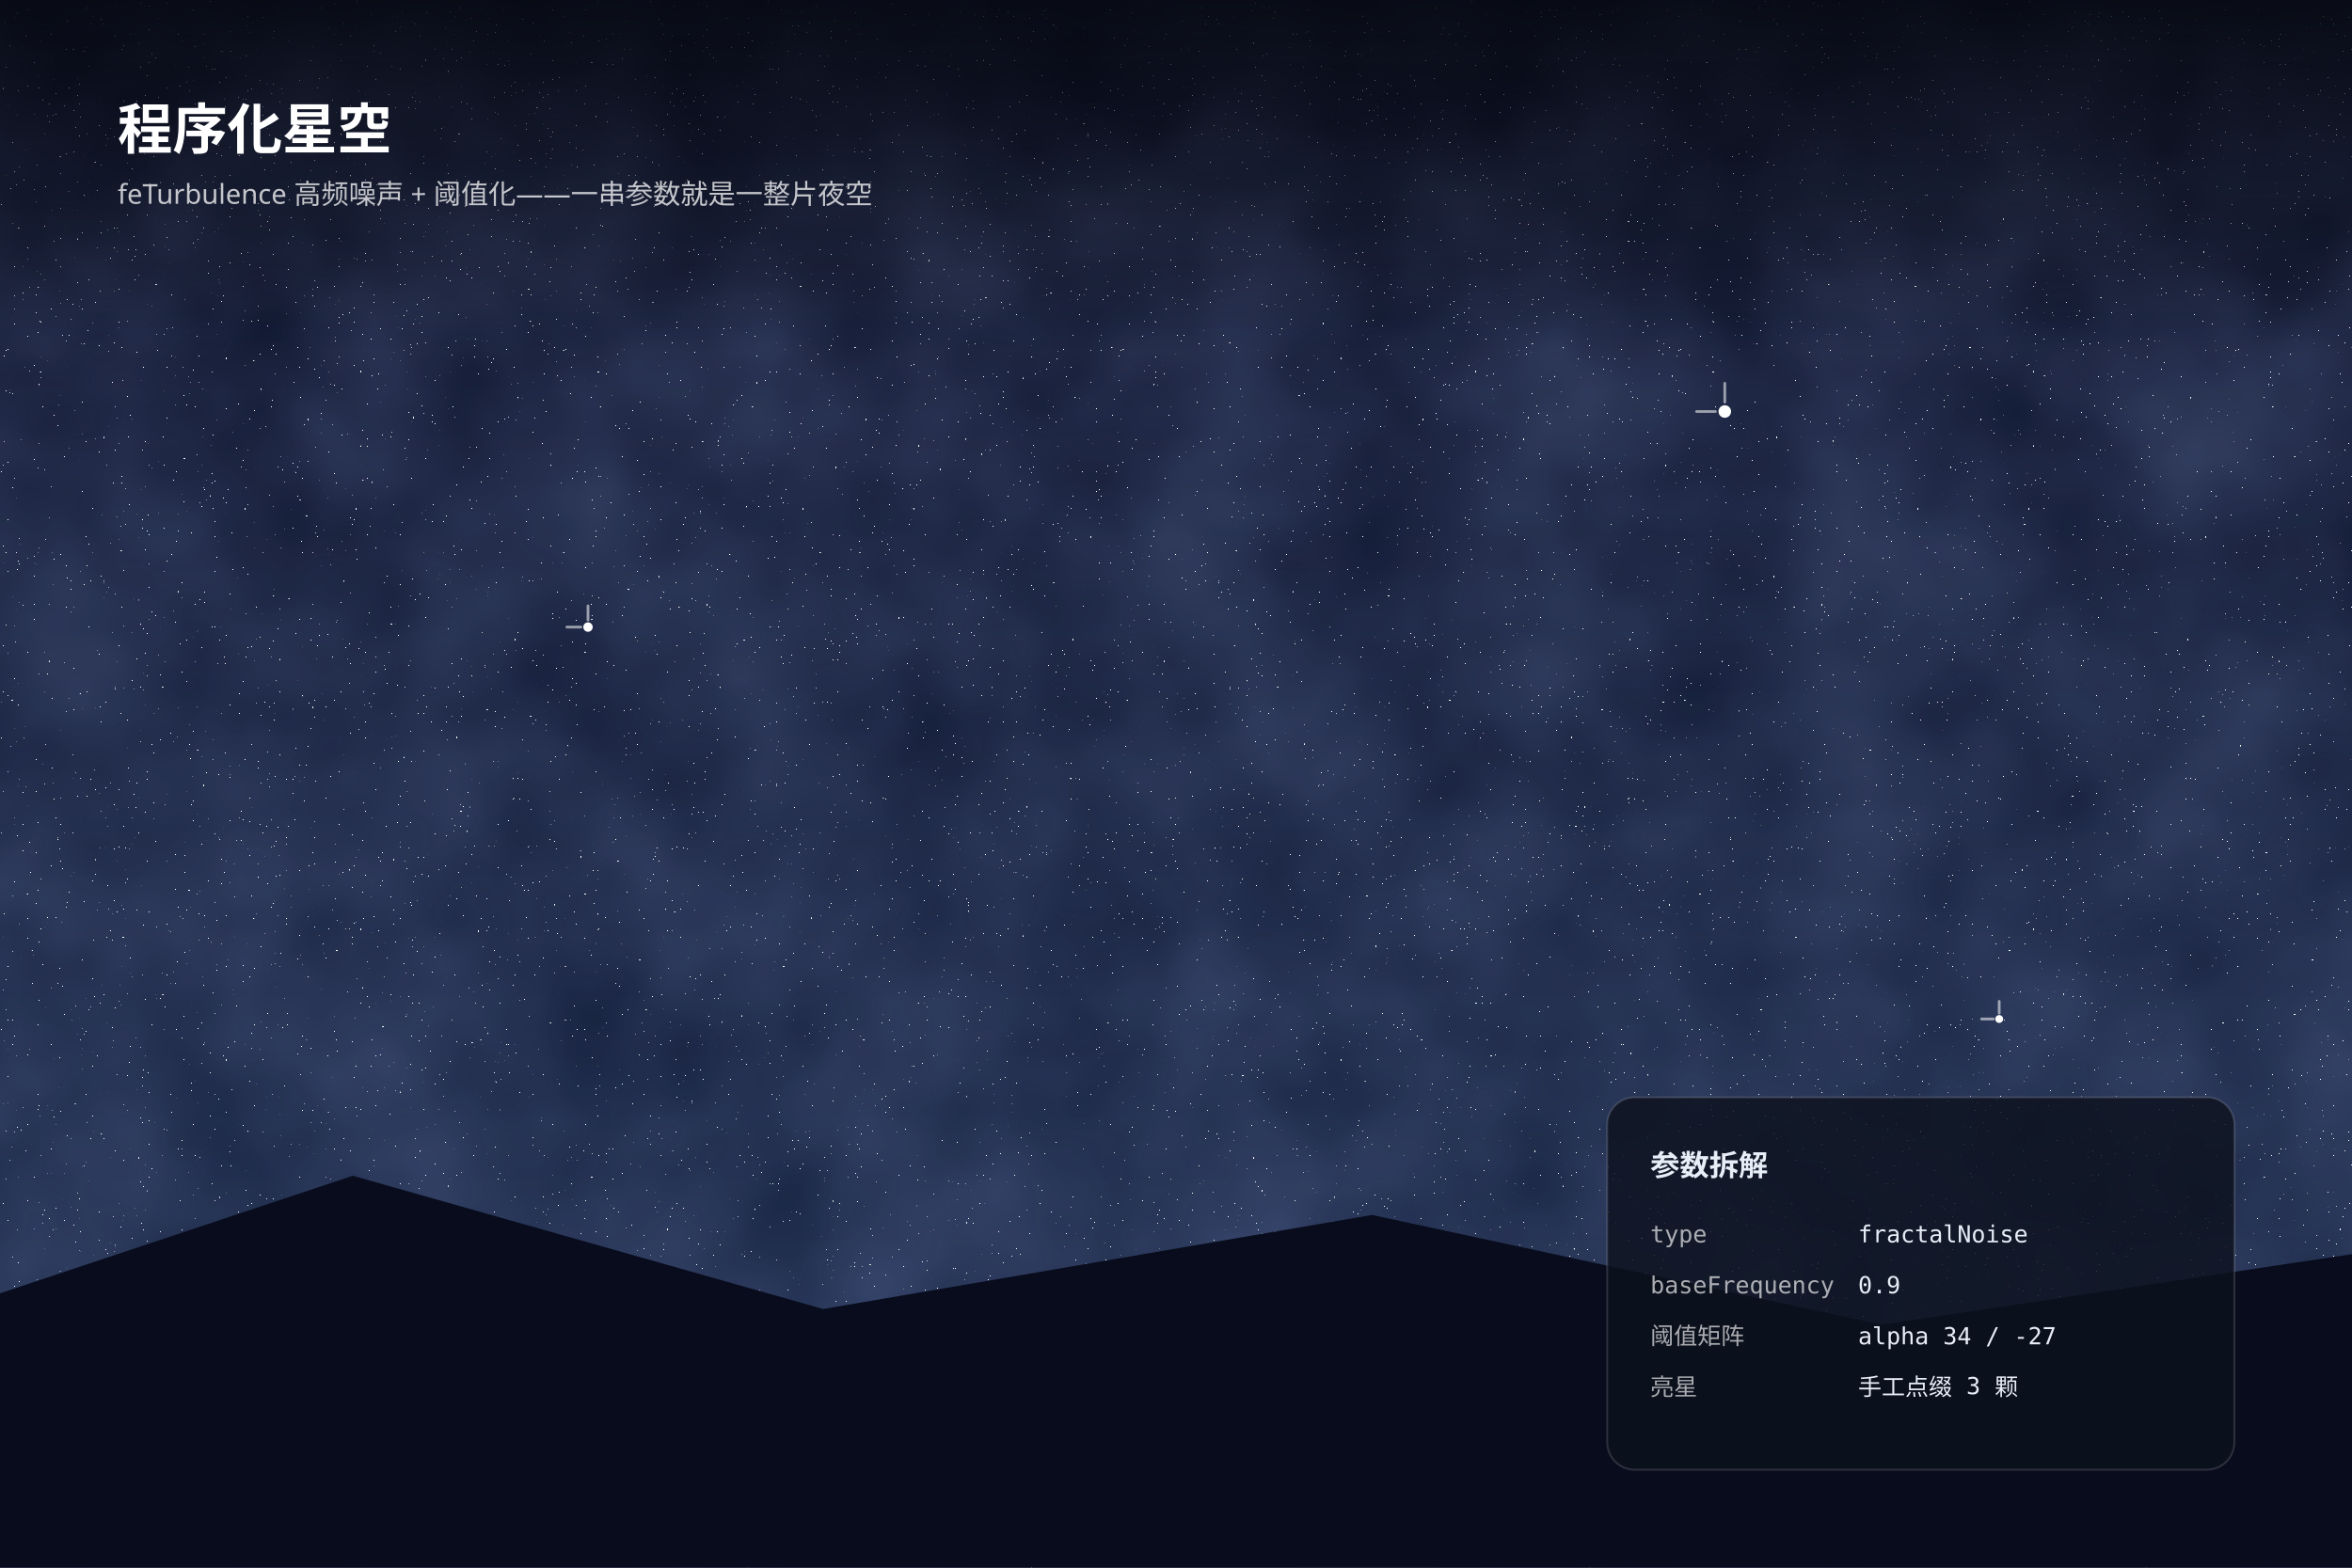
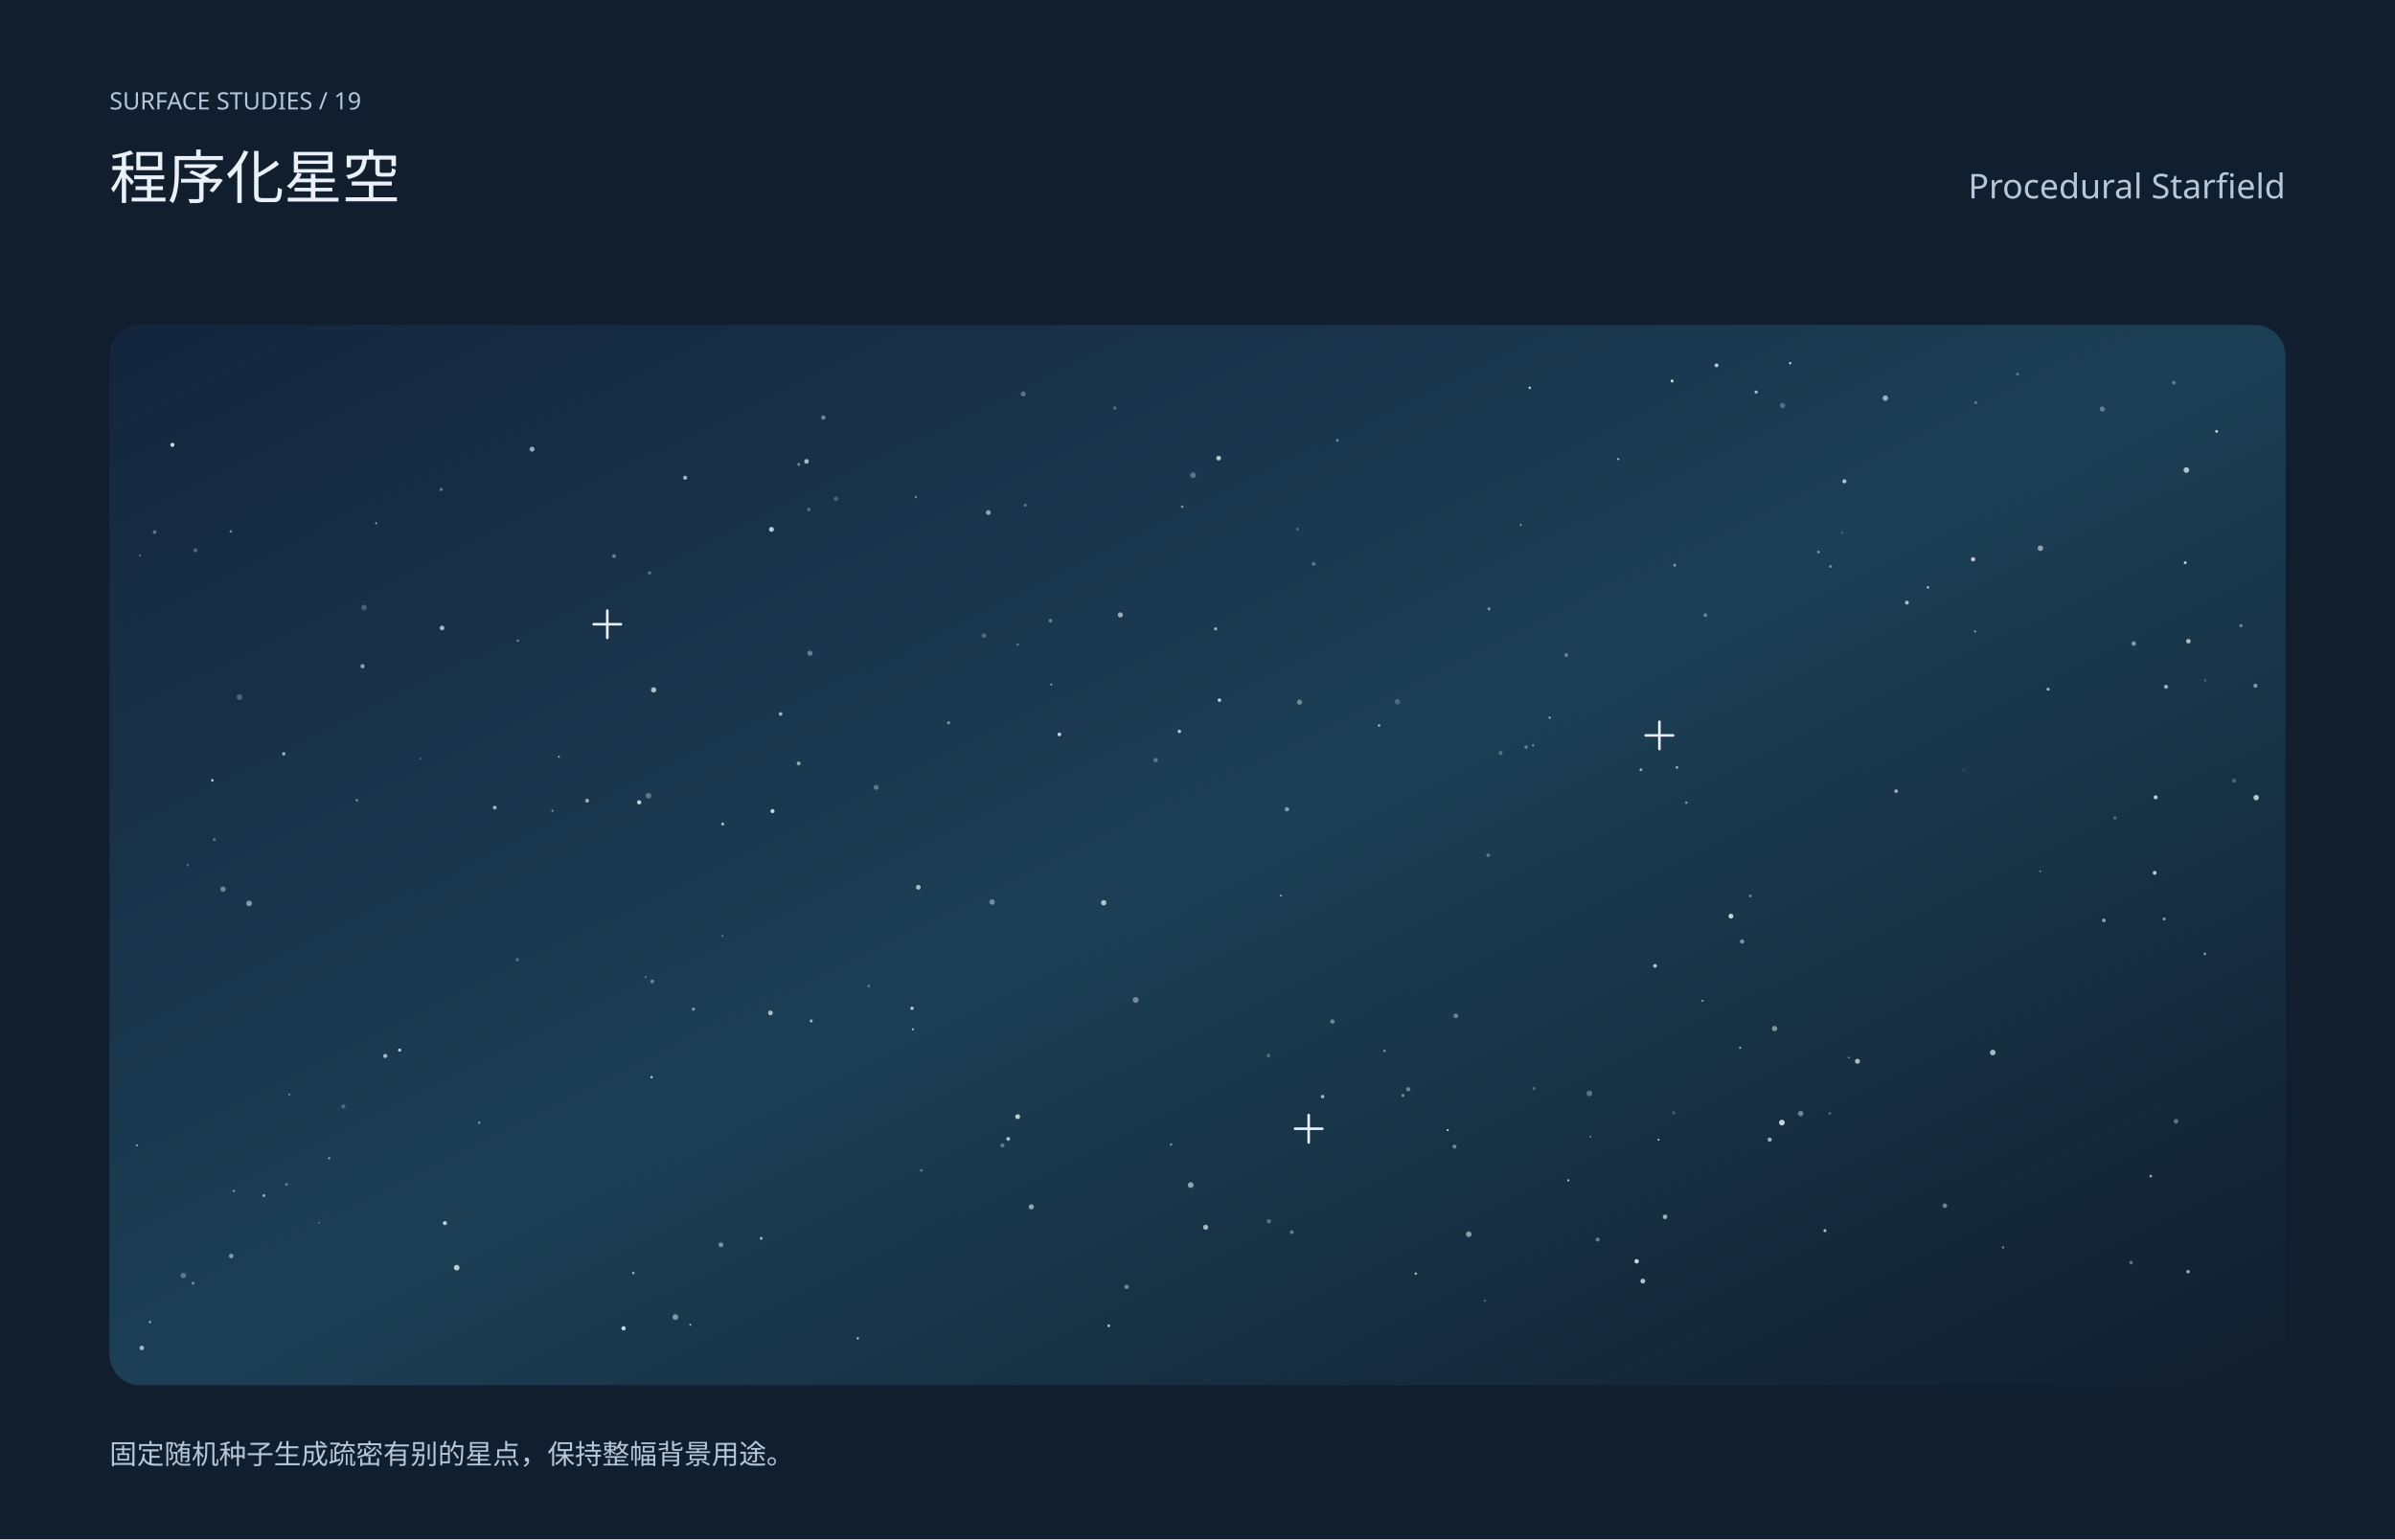
- <svg xmlns="http://www.w3.org/2000/svg" width="1200" height="800" viewBox="0 0 1200 800" font-family="PingFang SC, Hiragino Sans GB, Microsoft YaHei, sans-serif">
+ <svg xmlns="http://www.w3.org/2000/svg" width="1400" height="900" viewBox="0 0 1400 900" role="img" aria-labelledby="title desc" font-family="PingFang SC, Microsoft YaHei, sans-serif">
+   <rect x="0" y="0" width="1400" height="900" fill="#111e2d" />
+   <text x="64" y="64" font-size="14" fill="#b5c7d9" text-anchor="start">SURFACE STUDIES / 19</text>
+   <text x="64" y="116" font-size="34" fill="#e9f0fa" text-anchor="start">程序化星空</text>
+   <text x="1336" y="116" font-size="20" fill="#b5c7d9" text-anchor="end">Procedural Starfield</text>
  <defs>
-     <linearGradient id="sky" x1="0" y1="0" x2="0" y2="1">
-       <stop offset="0" stop-color="#0b1026" />
-       <stop offset="1" stop-color="#1b2a4a" />
-     </linearGradient>
-     <filter id="stars" x="0" y="0" width="100%" height="100%">
-       <feTurbulence type="fractalNoise" baseFrequency="0.9" numOctaves="2" seed="11" result="n" />
-       <feColorMatrix in="n" type="matrix" values="0 0 0 0 1  0 0 0 0 1  0 0 0 0 1  0 0 0 34 -27" />
-     </filter>
-     <filter id="neb" x="0" y="0" width="100%" height="100%">
-       <feTurbulence type="fractalNoise" baseFrequency="0.012" numOctaves="3" seed="4" />
-       <feColorMatrix type="matrix" values="0 0 0 0 0.35  0 0 0 0 0.45  0 0 0 0 0.9  0 0 0 0.5 0" />
-     </filter>
-     <linearGradient id="skyfade" x1="0" y1="0" x2="0" y2="1">
-       <stop offset="0" stop-color="#05070f" stop-opacity="0.85" />
-       <stop offset="1" stop-color="#05070f" stop-opacity="0" />
-     </linearGradient>
+     <clipPath id="stage">
+       <rect x="64" y="190" width="1272" height="620" rx="18" />
+     </clipPath>
  </defs>
-   <rect width="1200" height="800" fill="url(#sky)" />
-   <rect width="1200" height="800" filter="url(#neb)" opacity="0.5" />
-   <rect width="1200" height="800" filter="url(#stars)" />
-   <rect width="1200" height="180" fill="url(#skyfade)" />
-   <circle cx="880" cy="210" r="3.2" fill="#fff" />
-   <path d="M 880 195.6 v 9.6 M 865.6 210 h 9.6" stroke="rgba(255,255,255,0.55)" stroke-width="1.4" stroke-linecap="round" />
-   <circle cx="300" cy="320" r="2.4" fill="#fff" />
-   <path d="M 300 309.2 v 7.2 M 289.2 320 h 7.2" stroke="rgba(255,255,255,0.55)" stroke-width="1.4" stroke-linecap="round" />
-   <circle cx="1020" cy="520" r="2" fill="#fff" />
-   <path d="M 1020 511 v 6 M 1011 520 h 6" stroke="rgba(255,255,255,0.55)" stroke-width="1.4" stroke-linecap="round" />
-   <path d="M 0 660 L 180 600 L 420 668 L 700 620 L 960 676 L 1200 640 V 800 H 0 Z" fill="#080c1c" />
-   <text x="60" y="76" font-size="28" fill="#ffffff" text-anchor="start" font-weight="700">程序化星空</text>
-   <text x="60" y="104" font-size="14" fill="rgba(255,255,255,0.75)" text-anchor="start">feTurbulence 高频噪声 + 阈值化——一串参数就是一整片夜空</text>
-   <rect x="820" y="560" width="320" height="190" rx="14" fill="rgba(13,18,30,0.82)" stroke="rgba(255,255,255,0.14)" />
-   <text x="842" y="600" font-size="15" fill="#e8eef7" text-anchor="start" font-weight="700">参数拆解</text>
-   <text x="842" y="634" font-size="12" fill="rgba(255,255,255,0.65)" text-anchor="start" font-family="SFMono-Regular, Menlo, monospace">type</text>
-   <text x="948" y="634" font-size="12" fill="#e8eef7" text-anchor="start" font-family="SFMono-Regular, Menlo, monospace">fractalNoise</text>
-   <text x="842" y="660" font-size="12" fill="rgba(255,255,255,0.65)" text-anchor="start" font-family="SFMono-Regular, Menlo, monospace">baseFrequency</text>
-   <text x="948" y="660" font-size="12" fill="#e8eef7" text-anchor="start" font-family="SFMono-Regular, Menlo, monospace">0.9</text>
-   <text x="842" y="686" font-size="12" fill="rgba(255,255,255,0.65)" text-anchor="start" font-family="SFMono-Regular, Menlo, monospace">阈值矩阵</text>
-   <text x="948" y="686" font-size="12" fill="#e8eef7" text-anchor="start" font-family="SFMono-Regular, Menlo, monospace">alpha 34 / -27</text>
-   <text x="842" y="712" font-size="12" fill="rgba(255,255,255,0.65)" text-anchor="start" font-family="SFMono-Regular, Menlo, monospace">亮星</text>
-   <text x="948" y="712" font-size="12" fill="#e8eef7" text-anchor="start" font-family="SFMono-Regular, Menlo, monospace">手工点缀 3 颗</text>
+   <g clip-path="url(#stage)">
+     <defs>
+       <linearGradient id="night" x1="0" y1="0" x2="1" y2="1">
+         <stop offset="0" stop-color="#14253e" />
+         <stop offset="0.5" stop-color="#1c3f55" />
+         <stop offset="1" stop-color="#111e2d" />
+       </linearGradient>
+     </defs>
+     <rect x="64" y="190" width="1272" height="620" fill="url(#night)" />
+     <circle cx="759.668" cy="410.582" r="1.514" fill="#dcecf2" opacity="0.438" />
+     <circle cx="712.828" cy="409.412" r="0.999" fill="#dcecf2" opacity="0.883" />
+     <circle cx="208.629" cy="467.928" r="0.770" fill="#dcecf2" opacity="0.477" />
+     <circle cx="1318.438" cy="400.993" r="1.229" fill="#dcecf2" opacity="0.523" />
+     <circle cx="985.762" cy="469.380" r="0.705" fill="#dcecf2" opacity="0.532" />
+     <circle cx="585.995" cy="669.776" r="1.175" fill="#dcecf2" opacity="0.378" />
+     <circle cx="915.568" cy="383.058" r="1.114" fill="#dcecf2" opacity="0.393" />
+     <circle cx="589.336" cy="665.946" r="1.119" fill="#dcecf2" opacity="0.739" />
+     <circle cx="1018.357" cy="550.514" r="1.274" fill="#dcecf2" opacity="0.508" />
+     <circle cx="846.260" cy="660.798" r="0.619" fill="#dcecf2" opacity="0.859" />
+     <circle cx="535.374" cy="290.685" r="0.680" fill="#dcecf2" opacity="0.471" />
+     <circle cx="165.890" cy="440.759" r="0.998" fill="#dcecf2" opacity="0.676" />
+     <circle cx="658.569" cy="752.466" r="1.291" fill="#dcecf2" opacity="0.459" />
+     <circle cx="1164.871" cy="615.449" r="1.661" fill="#dcecf2" opacity="0.727" />
+     <circle cx="1277.374" cy="329.027" r="0.834" fill="#dcecf2" opacity="0.882" />
+     <circle cx="107.127" cy="745.778" r="1.592" fill="#dcecf2" opacity="0.338" />
+     <circle cx="266.960" cy="741.251" r="1.652" fill="#dcecf2" opacity="0.815" />
+     <circle cx="978.387" cy="650.674" r="0.869" fill="#dcecf2" opacity="0.255" />
+     <circle cx="858.575" cy="721.689" r="1.639" fill="#dcecf2" opacity="0.585" />
+     <circle cx="90.368" cy="311.128" r="1.039" fill="#dcecf2" opacity="0.400" />
+     <circle cx="114.324" cy="321.762" r="1.100" fill="#dcecf2" opacity="0.332" />
+     <circle cx="219.825" cy="305.966" r="0.540" fill="#dcecf2" opacity="0.759" />
+     <circle cx="1153.376" cy="327.022" r="1.261" fill="#dcecf2" opacity="0.820" />
+     <circle cx="382.082" cy="403.383" r="1.558" fill="#dcecf2" opacity="0.745" />
+     <circle cx="850.245" cy="670.467" r="1.188" fill="#dcecf2" opacity="0.455" />
+     <circle cx="929.671" cy="664.670" r="0.567" fill="#dcecf2" opacity="0.459" />
+     <circle cx="444.958" cy="724.106" r="0.846" fill="#dcecf2" opacity="0.688" />
+     <circle cx="619.227" cy="429.419" r="1.100" fill="#dcecf2" opacity="0.832" />
+     <circle cx="896.127" cy="435.840" r="0.681" fill="#dcecf2" opacity="0.474" />
+     <circle cx="663.871" cy="584.706" r="1.698" fill="#dcecf2" opacity="0.461" />
+     <circle cx="1245.724" cy="738.240" r="1.032" fill="#dcecf2" opacity="0.394" />
+     <circle cx="370.230" cy="744.349" r="0.708" fill="#dcecf2" opacity="0.671" />
+     <circle cx="888.960" cy="306.989" r="0.538" fill="#dcecf2" opacity="0.665" />
+     <circle cx="145.643" cy="528.268" r="1.666" fill="#dcecf2" opacity="0.551" />
+     <circle cx="466.941" cy="271.592" r="0.862" fill="#dcecf2" opacity="0.458" />
+     <circle cx="225.209" cy="617.450" r="1.223" fill="#dcecf2" opacity="0.717" />
+     <circle cx="212.856" cy="355.254" r="1.610" fill="#dcecf2" opacity="0.256" />
+     <circle cx="538.588" cy="684.399" r="0.775" fill="#dcecf2" opacity="0.393" />
+     <circle cx="870.416" cy="356.023" r="0.903" fill="#dcecf2" opacity="0.505" />
+     <circle cx="450.384" cy="592.262" r="1.382" fill="#dcecf2" opacity="0.745" />
+     <circle cx="1295.718" cy="252.225" r="0.808" fill="#dcecf2" opacity="0.891" />
+     <circle cx="1069.561" cy="651.052" r="0.767" fill="#dcecf2" opacity="0.333" />
+     <circle cx="421.410" cy="727.862" r="1.401" fill="#dcecf2" opacity="0.489" />
+     <circle cx="896.747" cy="636.440" r="0.844" fill="#dcecf2" opacity="0.319" />
+     <circle cx="1085.789" cy="620.562" r="1.469" fill="#dcecf2" opacity="0.733" />
+     <circle cx="533.139" cy="589.570" r="0.940" fill="#dcecf2" opacity="0.837" />
+     <circle cx="233.626" cy="614.018" r="0.916" fill="#dcecf2" opacity="0.841" />
+     <circle cx="1076.771" cy="311.475" r="0.519" fill="#dcecf2" opacity="0.402" />
+     <circle cx="1271.986" cy="655.647" r="1.347" fill="#dcecf2" opacity="0.386" />
+     <circle cx="343.199" cy="468.201" r="1.139" fill="#dcecf2" opacity="0.651" />
+     <circle cx="154.276" cy="699.098" r="0.794" fill="#dcecf2" opacity="0.714" />
+     <circle cx="473.467" cy="381.946" r="1.545" fill="#dcecf2" opacity="0.391" />
+     <circle cx="704.794" cy="717.624" r="1.494" fill="#dcecf2" opacity="0.717" />
+     <circle cx="381.267" cy="573.855" r="1.068" fill="#dcecf2" opacity="0.448" />
+     <circle cx="1037.338" cy="601.415" r="1.572" fill="#dcecf2" opacity="0.526" />
+     <circle cx="258.386" cy="367.195" r="1.388" fill="#dcecf2" opacity="0.707" />
+     <circle cx="877.172" cy="440.237" r="1.194" fill="#dcecf2" opacity="0.295" />
+     <circle cx="192.406" cy="677.256" r="0.633" fill="#dcecf2" opacity="0.655" />
+     <circle cx="450.954" cy="309.549" r="1.441" fill="#dcecf2" opacity="0.824" />
+     <circle cx="472.765" cy="297.899" r="1.053" fill="#dcecf2" opacity="0.323" />
+     <circle cx="1270.732" cy="223.754" r="1.111" fill="#dcecf2" opacity="0.356" />
+     <circle cx="82.918" cy="788.173" r="1.316" fill="#dcecf2" opacity="0.709" />
+     <circle cx="1034.466" cy="666.350" r="1.231" fill="#dcecf2" opacity="0.682" />
+     <circle cx="471.462" cy="269.783" r="1.371" fill="#dcecf2" opacity="0.728" />
+     <circle cx="995.199" cy="585.168" r="0.601" fill="#dcecf2" opacity="0.670" />
+     <circle cx="186.510" cy="714.943" r="0.511" fill="#dcecf2" opacity="0.422" />
+     <circle cx="741.716" cy="714.126" r="1.289" fill="#dcecf2" opacity="0.335" />
+     <circle cx="978.971" cy="330.514" r="0.902" fill="#dcecf2" opacity="0.484" />
+     <circle cx="1069.973" cy="331.198" r="0.887" fill="#dcecf2" opacity="0.433" />
+     <circle cx="379.712" cy="334.991" r="0.961" fill="#dcecf2" opacity="0.366" />
+     <circle cx="400.485" cy="279.340" r="1.197" fill="#dcecf2" opacity="0.703" />
+     <circle cx="373.627" cy="469.155" r="1.221" fill="#dcecf2" opacity="0.885" />
+     <circle cx="1278.054" cy="274.843" r="1.634" fill="#dcecf2" opacity="0.774" />
+     <circle cx="358.955" cy="325.165" r="1.102" fill="#dcecf2" opacity="0.435" />
+     <circle cx="466.858" cy="446.392" r="1.150" fill="#dcecf2" opacity="0.602" />
+     <circle cx="124.134" cy="456.297" r="0.767" fill="#dcecf2" opacity="0.845" />
+     <circle cx="257.900" cy="286.200" r="0.925" fill="#dcecf2" opacity="0.412" />
+     <circle cx="1102.103" cy="232.818" r="1.616" fill="#dcecf2" opacity="0.644" />
+     <circle cx="996.893" cy="359.687" r="1.119" fill="#dcecf2" opacity="0.393" />
+     <circle cx="1023.159" cy="523.901" r="0.811" fill="#dcecf2" opacity="0.452" />
+     <circle cx="100.758" cy="260.124" r="1.208" fill="#dcecf2" opacity="0.900" />
+     <circle cx="1197.214" cy="403.018" r="0.916" fill="#dcecf2" opacity="0.672" />
+     <circle cx="684.541" cy="669.226" r="0.741" fill="#dcecf2" opacity="0.498" />
+     <circle cx="1247.289" cy="376.305" r="1.323" fill="#dcecf2" opacity="0.541" />
+     <circle cx="696.008" cy="692.932" r="1.666" fill="#dcecf2" opacity="0.620" />
+     <circle cx="1309.998" cy="365.852" r="0.888" fill="#dcecf2" opacity="0.477" />
+     <circle cx="501.427" cy="782.548" r="0.683" fill="#dcecf2" opacity="0.804" />
+     <circle cx="967.438" cy="564.775" r="1.085" fill="#dcecf2" opacity="0.802" />
+     <circle cx="112.820" cy="750.309" r="0.942" fill="#dcecf2" opacity="0.404" />
+     <circle cx="80.045" cy="669.673" r="0.533" fill="#dcecf2" opacity="0.789" />
+     <circle cx="364.510" cy="776.716" r="1.235" fill="#dcecf2" opacity="0.891" />
+     <circle cx="140.001" cy="407.585" r="1.699" fill="#dcecf2" opacity="0.274" />
+     <circle cx="456.289" cy="417.483" r="1.075" fill="#dcecf2" opacity="0.690" />
+     <circle cx="554.502" cy="422.639" r="0.900" fill="#dcecf2" opacity="0.494" />
+     <circle cx="933.926" cy="724.836" r="1.160" fill="#dcecf2" opacity="0.432" />
+     <circle cx="1279.234" cy="374.929" r="1.338" fill="#dcecf2" opacity="0.731" />
+     <circle cx="710.585" cy="367.720" r="0.891" fill="#dcecf2" opacity="0.722" />
+     <circle cx="1279.086" cy="743.581" r="1.039" fill="#dcecf2" opacity="0.663" />
+     <circle cx="654.881" cy="359.550" r="1.510" fill="#dcecf2" opacity="0.649" />
+     <circle cx="488.656" cy="291.681" r="1.325" fill="#dcecf2" opacity="0.263" />
+     <circle cx="1041.993" cy="237.100" r="1.557" fill="#dcecf2" opacity="0.292" />
+     <circle cx="135.133" cy="734.413" r="1.295" fill="#dcecf2" opacity="0.552" />
+     <circle cx="380.869" cy="629.858" r="0.684" fill="#dcecf2" opacity="0.852" />
+     <circle cx="1041.595" cy="656.413" r="1.680" fill="#dcecf2" opacity="0.880" />
+     <circle cx="1179.306" cy="218.830" r="0.922" fill="#dcecf2" opacity="0.329" />
+     <circle cx="602.857" cy="705.678" r="1.492" fill="#dcecf2" opacity="0.619" />
+     <circle cx="481.293" cy="244.157" r="1.297" fill="#dcecf2" opacity="0.455" />
+     <circle cx="598.128" cy="230.353" r="1.492" fill="#dcecf2" opacity="0.349" />
+     <circle cx="322.921" cy="474.096" r="0.654" fill="#dcecf2" opacity="0.501" />
+     <circle cx="1192.602" cy="509.442" r="0.515" fill="#dcecf2" opacity="0.582" />
+     <circle cx="956.702" cy="737.500" r="1.297" fill="#dcecf2" opacity="0.894" />
+     <circle cx="1011.832" cy="535.702" r="1.429" fill="#dcecf2" opacity="0.862" />
+     <circle cx="1192.729" cy="320.564" r="1.606" fill="#dcecf2" opacity="0.600" />
+     <circle cx="1017.177" cy="612.670" r="0.685" fill="#dcecf2" opacity="0.598" />
+     <circle cx="109.750" cy="505.796" r="0.753" fill="#dcecf2" opacity="0.289" />
+     <circle cx="748.816" cy="523.738" r="0.567" fill="#dcecf2" opacity="0.682" />
+     <circle cx="1265.061" cy="537.333" r="0.889" fill="#dcecf2" opacity="0.567" />
+     <circle cx="536.793" cy="518.808" r="1.393" fill="#dcecf2" opacity="0.739" />
+     <circle cx="394.781" cy="770.130" r="1.681" fill="#dcecf2" opacity="0.525" />
+     <circle cx="614.510" cy="400.252" r="0.539" fill="#dcecf2" opacity="0.698" />
+     <circle cx="959.182" cy="450.089" r="0.824" fill="#dcecf2" opacity="0.662" />
+     <circle cx="125.278" cy="490.921" r="0.823" fill="#dcecf2" opacity="0.380" />
+     <circle cx="1066.782" cy="719.589" r="0.904" fill="#dcecf2" opacity="0.746" />
+     <circle cx="260.060" cy="715.191" r="1.191" fill="#dcecf2" opacity="0.826" />
+     <circle cx="1260.098" cy="466.209" r="1.187" fill="#dcecf2" opacity="0.818" />
+     <circle cx="820.126" cy="640.575" r="0.889" fill="#dcecf2" opacity="0.481" />
+     <circle cx="594.944" cy="376.876" r="0.571" fill="#dcecf2" opacity="0.512" />
+     <circle cx="169.191" cy="639.967" r="0.511" fill="#dcecf2" opacity="0.648" />
+     <circle cx="211.935" cy="389.550" r="1.253" fill="#dcecf2" opacity="0.585" />
+     <circle cx="1154.520" cy="369.196" r="0.596" fill="#dcecf2" opacity="0.652" />
+     <circle cx="781.780" cy="257.479" r="0.765" fill="#dcecf2" opacity="0.486" />
+     <circle cx="806.120" cy="424.183" r="0.743" fill="#dcecf2" opacity="0.692" />
+     <circle cx="851.007" cy="593.988" r="1.382" fill="#dcecf2" opacity="0.420" />
+     <circle cx="575.171" cy="371.664" r="1.357" fill="#dcecf2" opacity="0.281" />
+     <circle cx="691.055" cy="296.303" r="0.790" fill="#dcecf2" opacity="0.499" />
+     <circle cx="823.201" cy="636.909" r="1.246" fill="#dcecf2" opacity="0.422" />
+     <circle cx="894.208" cy="226.768" r="0.731" fill="#dcecf2" opacity="0.848" />
+     <circle cx="81.859" cy="324.826" r="0.502" fill="#dcecf2" opacity="0.545" />
+     <circle cx="827.597" cy="744.700" r="0.735" fill="#dcecf2" opacity="0.684" />
+     <circle cx="134.907" cy="310.724" r="0.759" fill="#dcecf2" opacity="0.495" />
+     <circle cx="905.865" cy="419.647" r="0.624" fill="#dcecf2" opacity="0.755" />
+     <circle cx="980.246" cy="448.727" r="0.784" fill="#dcecf2" opacity="0.689" />
+     <circle cx="507.816" cy="576.558" r="0.750" fill="#dcecf2" opacity="0.391" />
+     <circle cx="1154.885" cy="235.473" r="0.806" fill="#dcecf2" opacity="0.408" />
+     <circle cx="1288.864" cy="557.813" r="0.826" fill="#dcecf2" opacity="0.525" />
+     <circle cx="614.073" cy="362.948" r="1.095" fill="#dcecf2" opacity="0.387" />
+     <circle cx="892.055" cy="436.869" r="0.990" fill="#dcecf2" opacity="0.392" />
+     <circle cx="1108.397" cy="462.605" r="1.086" fill="#dcecf2" opacity="0.658" />
+     <circle cx="512.159" cy="460.387" r="1.474" fill="#dcecf2" opacity="0.352" />
+     <circle cx="778.855" cy="597.307" r="1.303" fill="#dcecf2" opacity="0.441" />
+     <circle cx="969.479" cy="666.471" r="0.566" fill="#dcecf2" opacity="0.865" />
+     <circle cx="1126.987" cy="343.449" r="0.741" fill="#dcecf2" opacity="0.748" />
+     <circle cx="1236.267" cy="478.277" r="1.002" fill="#dcecf2" opacity="0.278" />
+     <circle cx="200.694" cy="646.946" r="1.199" fill="#dcecf2" opacity="0.267" />
+     <circle cx="474.208" cy="596.973" r="0.903" fill="#dcecf2" opacity="0.699" />
+     <circle cx="945.948" cy="268.440" r="0.572" fill="#dcecf2" opacity="0.888" />
+     <circle cx="1259.515" cy="510.379" r="1.133" fill="#dcecf2" opacity="0.825" />
+     <circle cx="577.724" cy="299.694" r="1.415" fill="#dcecf2" opacity="0.610" />
+     <circle cx="311.017" cy="262.636" r="1.446" fill="#dcecf2" opacity="0.661" />
+     <circle cx="379.079" cy="465.278" r="1.697" fill="#dcecf2" opacity="0.344" />
+     <circle cx="594.877" cy="652.936" r="1.407" fill="#dcecf2" opacity="0.848" />
+     <circle cx="645.173" cy="527.878" r="1.576" fill="#dcecf2" opacity="0.758" />
+     <circle cx="422.469" cy="481.819" r="0.880" fill="#dcecf2" opacity="0.740" />
+     <circle cx="1228.887" cy="239.176" r="1.516" fill="#dcecf2" opacity="0.375" />
+     <circle cx="1266.168" cy="401.581" r="1.184" fill="#dcecf2" opacity="0.682" />
+     <circle cx="960.308" cy="749.094" r="1.397" fill="#dcecf2" opacity="0.786" />
+     <circle cx="302.322" cy="561.172" r="0.984" fill="#dcecf2" opacity="0.306" />
+     <circle cx="87.668" cy="773.031" r="0.664" fill="#dcecf2" opacity="0.712" />
+     <circle cx="1257.239" cy="687.735" r="0.752" fill="#dcecf2" opacity="0.706" />
+     <circle cx="245.867" cy="443.622" r="0.591" fill="#dcecf2" opacity="0.280" />
+     <circle cx="136.726" cy="696.386" r="0.622" fill="#dcecf2" opacity="0.619" />
+     <circle cx="929.078" cy="639.354" r="1.678" fill="#dcecf2" opacity="0.344" />
+     <circle cx="130.376" cy="519.890" r="1.567" fill="#dcecf2" opacity="0.445" />
+     <circle cx="1229.827" cy="538.199" r="1.120" fill="#dcecf2" opacity="0.569" />
+     <circle cx="1289.044" cy="397.904" r="0.724" fill="#dcecf2" opacity="0.258" />
+     <circle cx="451.566" cy="474.274" r="1.183" fill="#dcecf2" opacity="0.883" />
+     <circle cx="712.348" cy="267.891" r="1.386" fill="#dcecf2" opacity="0.810" />
+     <circle cx="1052.581" cy="651.121" r="1.603" fill="#dcecf2" opacity="0.457" />
+     <circle cx="973.283" cy="711.503" r="1.350" fill="#dcecf2" opacity="0.665" />
+     <circle cx="326.721" cy="442.517" r="0.566" fill="#dcecf2" opacity="0.735" />
+     <circle cx="1046.431" cy="212.357" r="0.691" fill="#dcecf2" opacity="0.885" />
+     <circle cx="868.031" cy="760.613" r="0.566" fill="#dcecf2" opacity="0.444" />
+     <circle cx="280.111" cy="656.478" r="0.697" fill="#dcecf2" opacity="0.535" />
+     <circle cx="689.417" cy="427.672" r="1.011" fill="#dcecf2" opacity="0.793" />
+     <circle cx="289.203" cy="472.237" r="1.099" fill="#dcecf2" opacity="0.714" />
+     <circle cx="1318.843" cy="466.387" r="1.586" fill="#dcecf2" opacity="0.803" />
+     <circle cx="1114.692" cy="352.373" r="1.153" fill="#dcecf2" opacity="0.721" />
+     <circle cx="1136.866" cy="705.022" r="1.353" fill="#dcecf2" opacity="0.460" />
+     <circle cx="651.652" cy="238.587" r="1.021" fill="#dcecf2" opacity="0.286" />
+     <circle cx="675.567" cy="444.419" r="1.294" fill="#dcecf2" opacity="0.338" />
+     <circle cx="916.760" cy="690.141" r="0.636" fill="#dcecf2" opacity="0.755" />
+     <circle cx="648.111" cy="775.191" r="0.777" fill="#dcecf2" opacity="0.832" />
+     <circle cx="977.437" cy="222.763" r="0.890" fill="#dcecf2" opacity="0.877" />
+     <circle cx="1147.776" cy="450.468" r="0.507" fill="#dcecf2" opacity="0.280" />
+     <circle cx="302.746" cy="374.605" r="0.658" fill="#dcecf2" opacity="0.523" />
+     <circle cx="741.538" cy="617.171" r="1.097" fill="#dcecf2" opacity="0.291" />
+     <circle cx="1080.639" cy="618.406" r="0.508" fill="#dcecf2" opacity="0.587" />
+     <circle cx="752.292" cy="473.192" r="1.266" fill="#dcecf2" opacity="0.543" />
+     <circle cx="816.878" cy="410.321" r="1.575" fill="#dcecf2" opacity="0.251" />
+     <circle cx="767.902" cy="329.730" r="1.147" fill="#dcecf2" opacity="0.325" />
+     <circle cx="167.493" cy="692.527" r="0.806" fill="#dcecf2" opacity="0.398" />
+     <circle cx="422.325" cy="547.254" r="0.524" fill="#dcecf2" opacity="0.488" />
+     <circle cx="869.889" cy="500.106" r="1.086" fill="#dcecf2" opacity="0.346" />
+     <circle cx="755.143" cy="720.482" r="1.116" fill="#dcecf2" opacity="0.409" />
+     <circle cx="1026.542" cy="229.266" r="0.934" fill="#dcecf2" opacity="0.744" />
+     <circle cx="697.389" cy="277.904" r="1.687" fill="#dcecf2" opacity="0.330" />
+     <circle cx="773.115" cy="641.210" r="1.017" fill="#dcecf2" opacity="0.730" />
+     <circle cx="1306.015" cy="456.510" r="1.129" fill="#dcecf2" opacity="0.297" />
+     <circle cx="1078.138" cy="281.443" r="1.186" fill="#dcecf2" opacity="0.775" />
+     <circle cx="377.345" cy="571.339" r="0.651" fill="#dcecf2" opacity="0.351" />
+     <circle cx="403.503" cy="774.643" r="0.562" fill="#dcecf2" opacity="0.761" />
+     <circle cx="1170.901" cy="729.409" r="0.602" fill="#dcecf2" opacity="0.588" />
+     <circle cx="758.517" cy="309.413" r="0.915" fill="#dcecf2" opacity="0.257" />
+     <circle cx="1003.400" cy="213.601" r="1.150" fill="#dcecf2" opacity="0.791" />
+     <circle cx="1063.010" cy="322.795" r="0.805" fill="#dcecf2" opacity="0.494" />
+     <circle cx="599.314" cy="295.445" r="0.844" fill="#dcecf2" opacity="0.379" />
+     <circle cx="405.339" cy="590.064" r="0.956" fill="#dcecf2" opacity="0.521" />
+     <circle cx="579.955" cy="527.454" r="1.607" fill="#dcecf2" opacity="0.451" />
+     <circle cx="809.330" cy="614.448" r="0.681" fill="#dcecf2" opacity="0.544" />
+     <circle cx="533.689" cy="601.887" r="0.560" fill="#dcecf2" opacity="0.848" />
+     <path d="M347 365h16M355 357v16" fill="none" stroke="#e9f0fa" stroke-width="1.5" stroke-linecap="round" stroke-linejoin="round" />
+     <path d="M962 430h16M970 422v16" fill="none" stroke="#e9f0fa" stroke-width="1.5" stroke-linecap="round" stroke-linejoin="round" />
+     <path d="M757 660h16M765 652v16" fill="none" stroke="#e9f0fa" stroke-width="1.5" stroke-linecap="round" stroke-linejoin="round" />
+   </g>
+   <text x="64" y="856" font-size="16" fill="#b5c7d9" text-anchor="start">固定随机种子生成疏密有别的星点，保持整幅背景用途。</text>
+   <style>@keyframes drift{50%{transform:translate(0,12px)}}@keyframes shine{50%{opacity:.75}}.drift{animation:drift 10s ease-in-out infinite}.shine{animation:shine 8s ease-in-out infinite}@media(prefers-reduced-motion:reduce){.drift,.shine{animation:none}}</style>
</svg>
